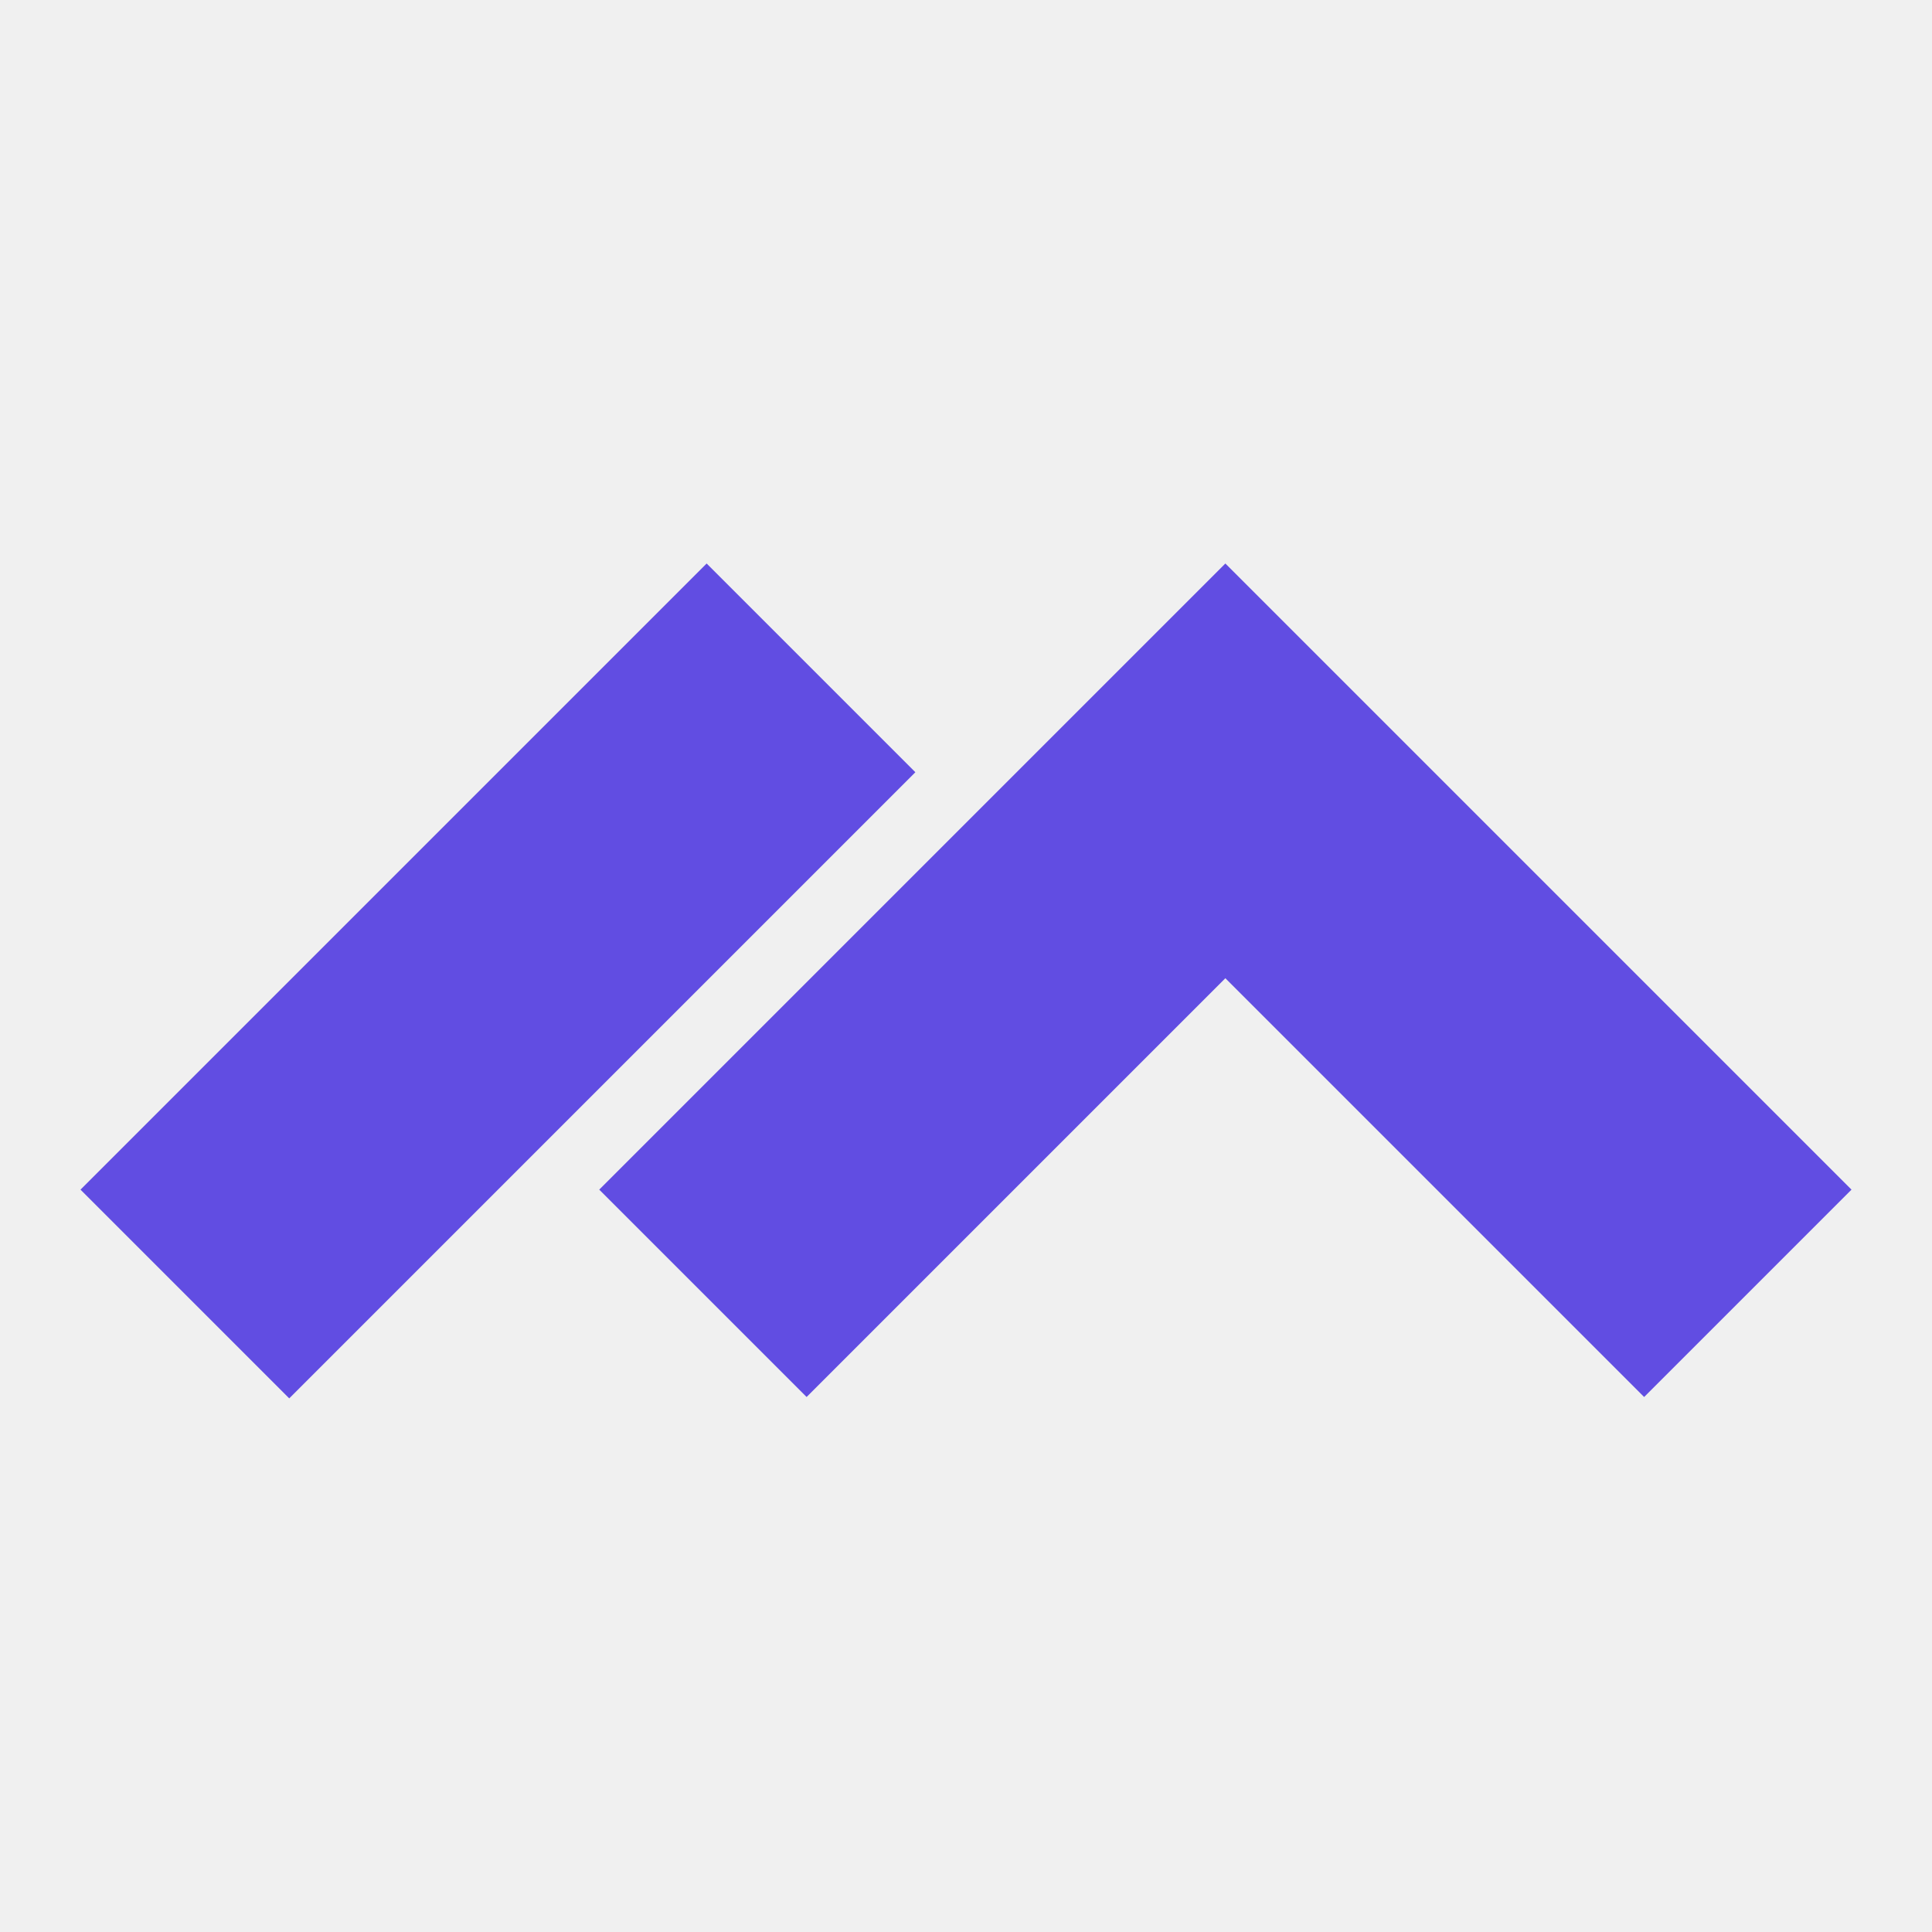
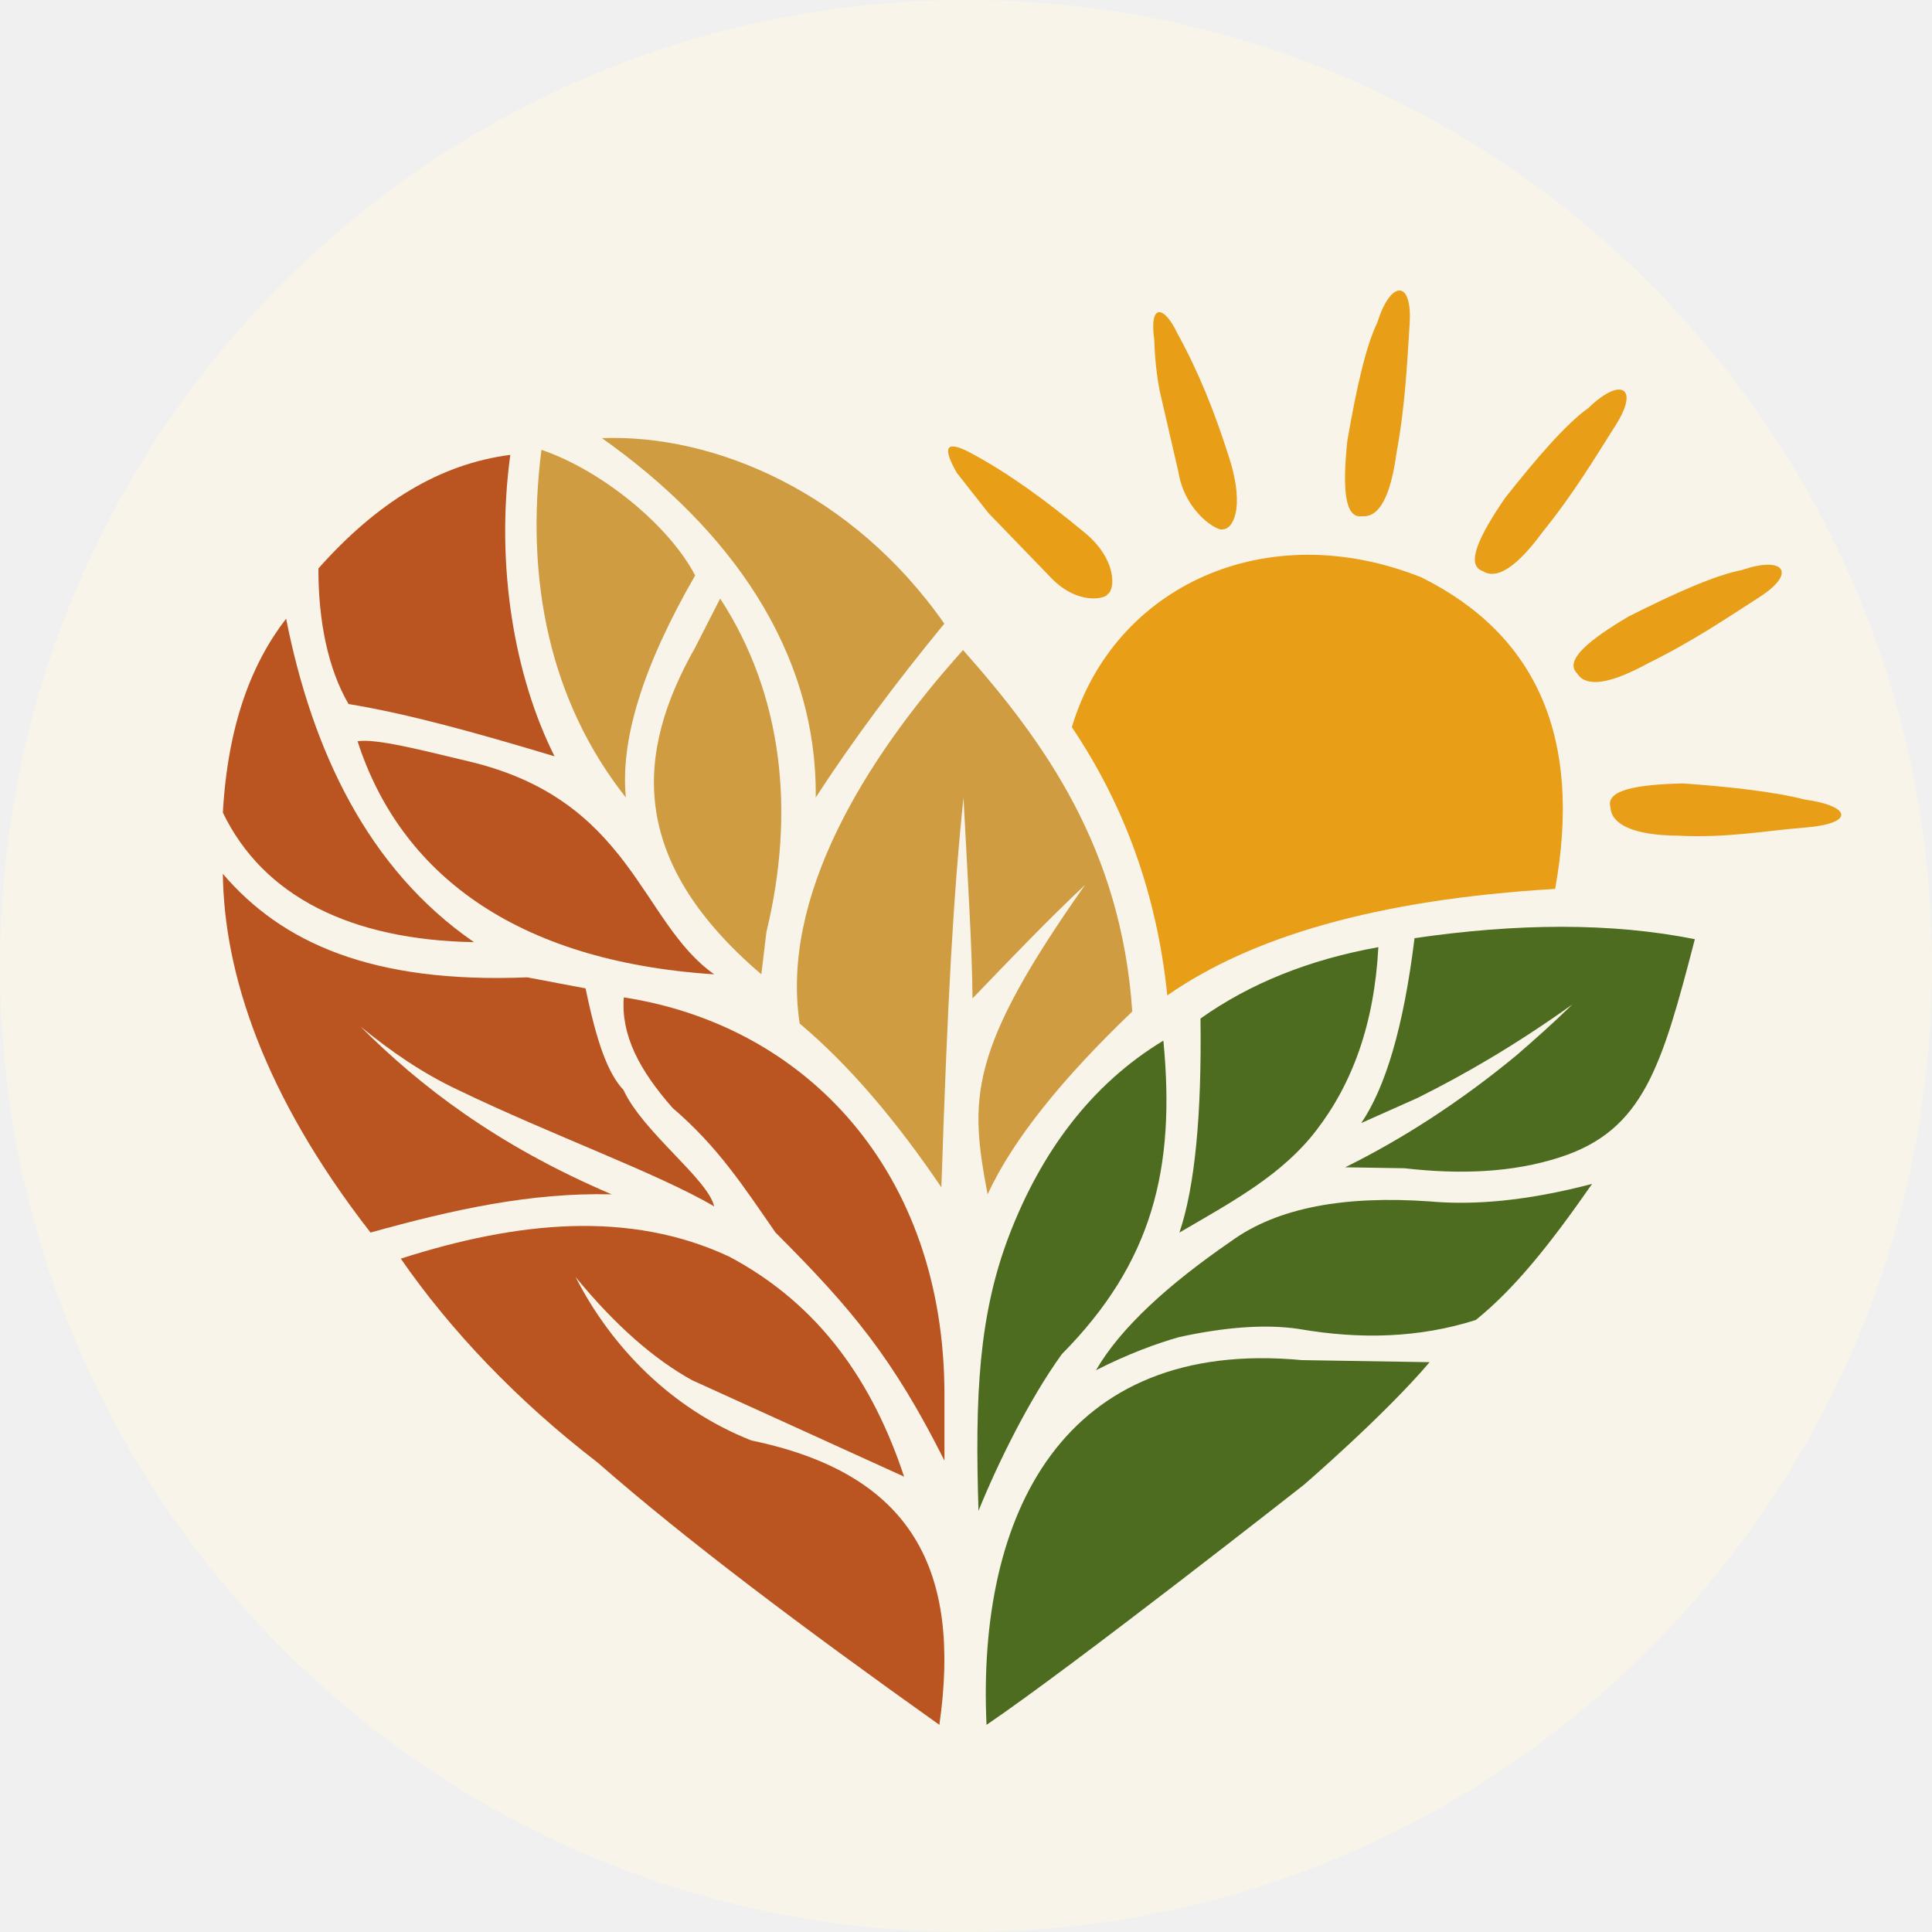
- <svg xmlns="http://www.w3.org/2000/svg" width="32" height="32" viewBox="0 0 24 24" fill="rgb(97, 77, 226)">
-   <path d="M11.371 9.593L8.778 7L1 14.778L3.593 17.371L11.371 9.593Z" />
-   <path d="M15.222 7L23 14.778L20.424 17.354L15.222 12.152L10.02 17.354L7.444 14.778L15.222 7Z" />
+ <svg xmlns="http://www.w3.org/2000/svg" width="32" height="32" viewBox="0 0 32 32" fill="none">
+   <g clip-path="url(#clip0_39_42)">
+     <circle cx="16" cy="16" r="16" fill="#F8F4E9" />
+     <path fill-rule="evenodd" clip-rule="evenodd" d="M15.951 10.767C14.294 12.61 12.929 14.873 13.245 16.953C14.079 17.654 14.855 18.579 15.592 19.666C15.695 16.528 15.792 14.823 15.958 13.209C16.029 14.561 16.1 15.675 16.108 16.537C16.773 15.844 17.37 15.223 17.972 14.657C16.025 17.419 16.058 18.201 16.358 19.782C16.777 18.873 17.601 17.857 18.754 16.754C18.571 14.058 17.306 12.294 15.951 10.767Z" fill="#CF9C41" />
+     <path fill-rule="evenodd" clip-rule="evenodd" d="M16.207 25.024C16.147 23.131 16.207 21.779 16.72 20.448C17.244 19.089 18.068 17.962 19.269 17.236C19.475 19.36 19.086 20.914 17.588 22.428C17.039 23.188 16.514 24.265 16.207 25.024Z" fill="#4D6C1F" />
+     <path fill-rule="evenodd" clip-rule="evenodd" d="M22.83 15.688C21.677 15.895 20.698 16.292 19.884 16.87C19.905 18.462 19.792 19.656 19.535 20.415C20.45 19.882 21.238 19.455 21.801 18.724C22.4 17.946 22.763 16.958 22.83 15.688Z" fill="#4D6C1F" />
+     <path fill-rule="evenodd" clip-rule="evenodd" d="M23.429 15.539C25.125 15.292 26.685 15.278 28.072 15.556C27.523 17.669 27.223 18.718 25.842 19.167C25.052 19.424 24.183 19.455 23.263 19.35L22.281 19.334C23.224 18.867 24.167 18.262 25.11 17.486C25.411 17.225 25.716 16.956 26.042 16.638C25.097 17.312 24.262 17.795 23.479 18.185L22.547 18.601C22.945 18.013 23.247 17.023 23.429 15.539Z" fill="#4D6C1F" />
+     <path fill-rule="evenodd" clip-rule="evenodd" d="M18.153 22.695C18.566 21.982 19.37 21.261 20.383 20.564C21.16 19.995 22.284 19.801 23.678 19.899C24.419 19.966 25.297 19.89 26.37 19.609C25.664 20.624 25.082 21.348 24.444 21.863C23.509 22.161 22.529 22.188 21.515 22.012C20.957 21.928 20.29 21.982 19.535 22.145C19.156 22.252 18.681 22.426 18.153 22.695Z" fill="#4D6C1F" />
+     <path fill-rule="evenodd" clip-rule="evenodd" d="M23.679 22.562L21.565 22.528C17.601 22.155 16.179 25.085 16.34 28.569C17.807 27.572 21.598 24.592 21.598 24.592C21.598 24.592 22.93 23.444 23.679 22.562Z" fill="#4D6C1F" />
+     <path fill-rule="evenodd" clip-rule="evenodd" d="M6.638 20.847C8.581 20.225 10.431 20.044 12.079 20.814C13.585 21.615 14.458 22.9 14.975 24.458L11.464 22.861C10.85 22.522 10.21 21.975 9.533 21.151C10.124 22.308 11.117 23.335 12.446 23.859C15.117 24.412 15.925 26.009 15.559 28.569C13.293 26.957 11.363 25.507 9.899 24.225C8.566 23.199 7.465 22.041 6.638 20.847Z" fill="#BA5522" />
+     <path fill-rule="evenodd" clip-rule="evenodd" d="M10.332 16.52C13.361 16.986 15.641 19.416 15.643 23.094V24.192C14.794 22.505 14.127 21.696 12.845 20.415C12.313 19.649 11.897 19 11.14 18.351C10.584 17.719 10.285 17.142 10.332 16.52Z" fill="#BA5522" />
+     <path fill-rule="evenodd" clip-rule="evenodd" d="M10.131 19.782C8.783 19.749 7.483 20.04 6.137 20.415C4.352 18.12 3.711 16.105 3.691 14.473C4.661 15.61 6.153 16.293 8.733 16.188L9.699 16.371C9.881 17.252 10.065 17.776 10.326 18.052C10.647 18.75 11.729 19.533 11.829 19.982C10.897 19.433 9.133 18.8 7.585 18.052C7.009 17.782 6.478 17.418 5.971 17.003C6.944 17.976 8.217 18.967 10.131 19.782Z" fill="#BA5522" />
+     <path fill-rule="evenodd" clip-rule="evenodd" d="M11.83 16.138C10.599 15.273 10.47 13.25 7.761 12.61C6.977 12.424 6.243 12.231 5.922 12.277C6.621 14.44 8.502 15.921 11.83 16.138Z" fill="#BA5522" />
+     <path fill-rule="evenodd" clip-rule="evenodd" d="M4.739 10.247C5.169 12.419 6.087 14.391 7.851 15.605C5.82 15.57 4.363 14.853 3.691 13.459C3.774 12.011 4.162 10.994 4.739 10.247Z" fill="#BA5522" />
+     <path fill-rule="evenodd" clip-rule="evenodd" d="M8.452 7.534C7.282 7.685 6.247 8.321 5.274 9.415C5.272 10.287 5.433 11.079 5.773 11.661C6.762 11.824 7.853 12.127 9.185 12.527C8.524 11.211 8.202 9.38 8.452 7.534Z" fill="#BA5522" />
+     <path fill-rule="evenodd" clip-rule="evenodd" d="M8.968 7.451C9.95 7.784 11.072 8.687 11.514 9.531C10.626 11.071 10.275 12.277 10.366 13.209C9.112 11.622 8.693 9.617 8.968 7.451Z" fill="#CF9C41" />
+     <path fill-rule="evenodd" clip-rule="evenodd" d="M11.928 9.914C12.961 11.498 13.179 13.434 12.694 15.439L12.61 16.138C10.384 14.237 10.531 12.461 11.512 10.729L11.928 9.914Z" fill="#CF9C41" />
+     <path fill-rule="evenodd" clip-rule="evenodd" d="M13.511 13.209C14.115 12.278 14.829 11.317 15.641 10.33C14.124 8.158 11.832 7.186 9.97 7.257C12.079 8.749 13.537 10.774 13.511 13.209Z" fill="#CF9C41" />
+     <path fill-rule="evenodd" clip-rule="evenodd" d="M23.545 9.564C20.965 8.533 18.452 9.714 17.753 12.044C18.613 13.321 19.16 14.789 19.334 16.487C20.72 15.521 22.791 14.899 25.758 14.723C26.208 12.238 25.466 10.521 23.545 9.564Z" fill="#E89E16" />
+     <path fill-rule="evenodd" clip-rule="evenodd" d="M16.373 8.499L15.849 7.834C15.569 7.344 15.72 7.313 16.076 7.501C16.72 7.846 17.335 8.301 17.937 8.799C18.512 9.254 18.472 9.776 18.344 9.842C18.322 9.914 17.837 10.045 17.371 9.531L16.373 8.499Z" fill="#E89E16" />
+     <path fill-rule="evenodd" clip-rule="evenodd" d="M19.211 6.486C19.16 6.23 19.128 5.948 19.119 5.637C19.03 5.005 19.285 5.064 19.501 5.521C19.854 6.161 20.126 6.843 20.361 7.588C20.638 8.467 20.394 8.78 20.25 8.766C20.193 8.814 19.629 8.502 19.518 7.817L19.211 6.486Z" fill="#E89E16" />
+     <path fill-rule="evenodd" clip-rule="evenodd" d="M22.815 5.338C23.031 4.639 23.397 4.622 23.348 5.371C23.306 6 23.278 6.698 23.131 7.501C23.035 8.205 22.851 8.572 22.565 8.55C22.264 8.599 22.236 8.065 22.316 7.302C22.46 6.467 22.618 5.74 22.815 5.338Z" fill="#E89E16" />
+     <path fill-rule="evenodd" clip-rule="evenodd" d="M26.311 6.756C26.835 6.245 27.164 6.406 26.762 7.04C26.425 7.572 26.067 8.172 25.554 8.807C25.134 9.379 24.797 9.613 24.556 9.458C24.268 9.357 24.499 8.874 24.933 8.242C25.459 7.578 25.945 7.015 26.311 6.756Z" fill="#E89E16" />
+     <path fill-rule="evenodd" clip-rule="evenodd" d="M28.852 9.442C29.542 9.201 29.773 9.485 29.142 9.89C28.611 10.231 28.034 10.624 27.301 10.984C26.678 11.325 26.274 11.396 26.122 11.153C25.903 10.94 26.316 10.6 26.976 10.21C27.733 9.829 28.411 9.524 28.852 9.442Z" fill="#E89E16" />
+     <path fill-rule="evenodd" clip-rule="evenodd" d="M29.887 13.242C30.68 13.352 30.719 13.644 29.887 13.708C29.258 13.757 28.602 13.884 27.787 13.841C27.077 13.836 26.69 13.662 26.675 13.375C26.588 13.083 27.107 12.995 27.874 12.976C28.589 13.026 29.371 13.109 29.887 13.242Z" fill="#E89E16" />
+   </g>
+   <defs>
+     <clipPath id="clip0_39_42">
+       <rect width="32" height="32" fill="white" />
+     </clipPath>
+   </defs>
</svg>
